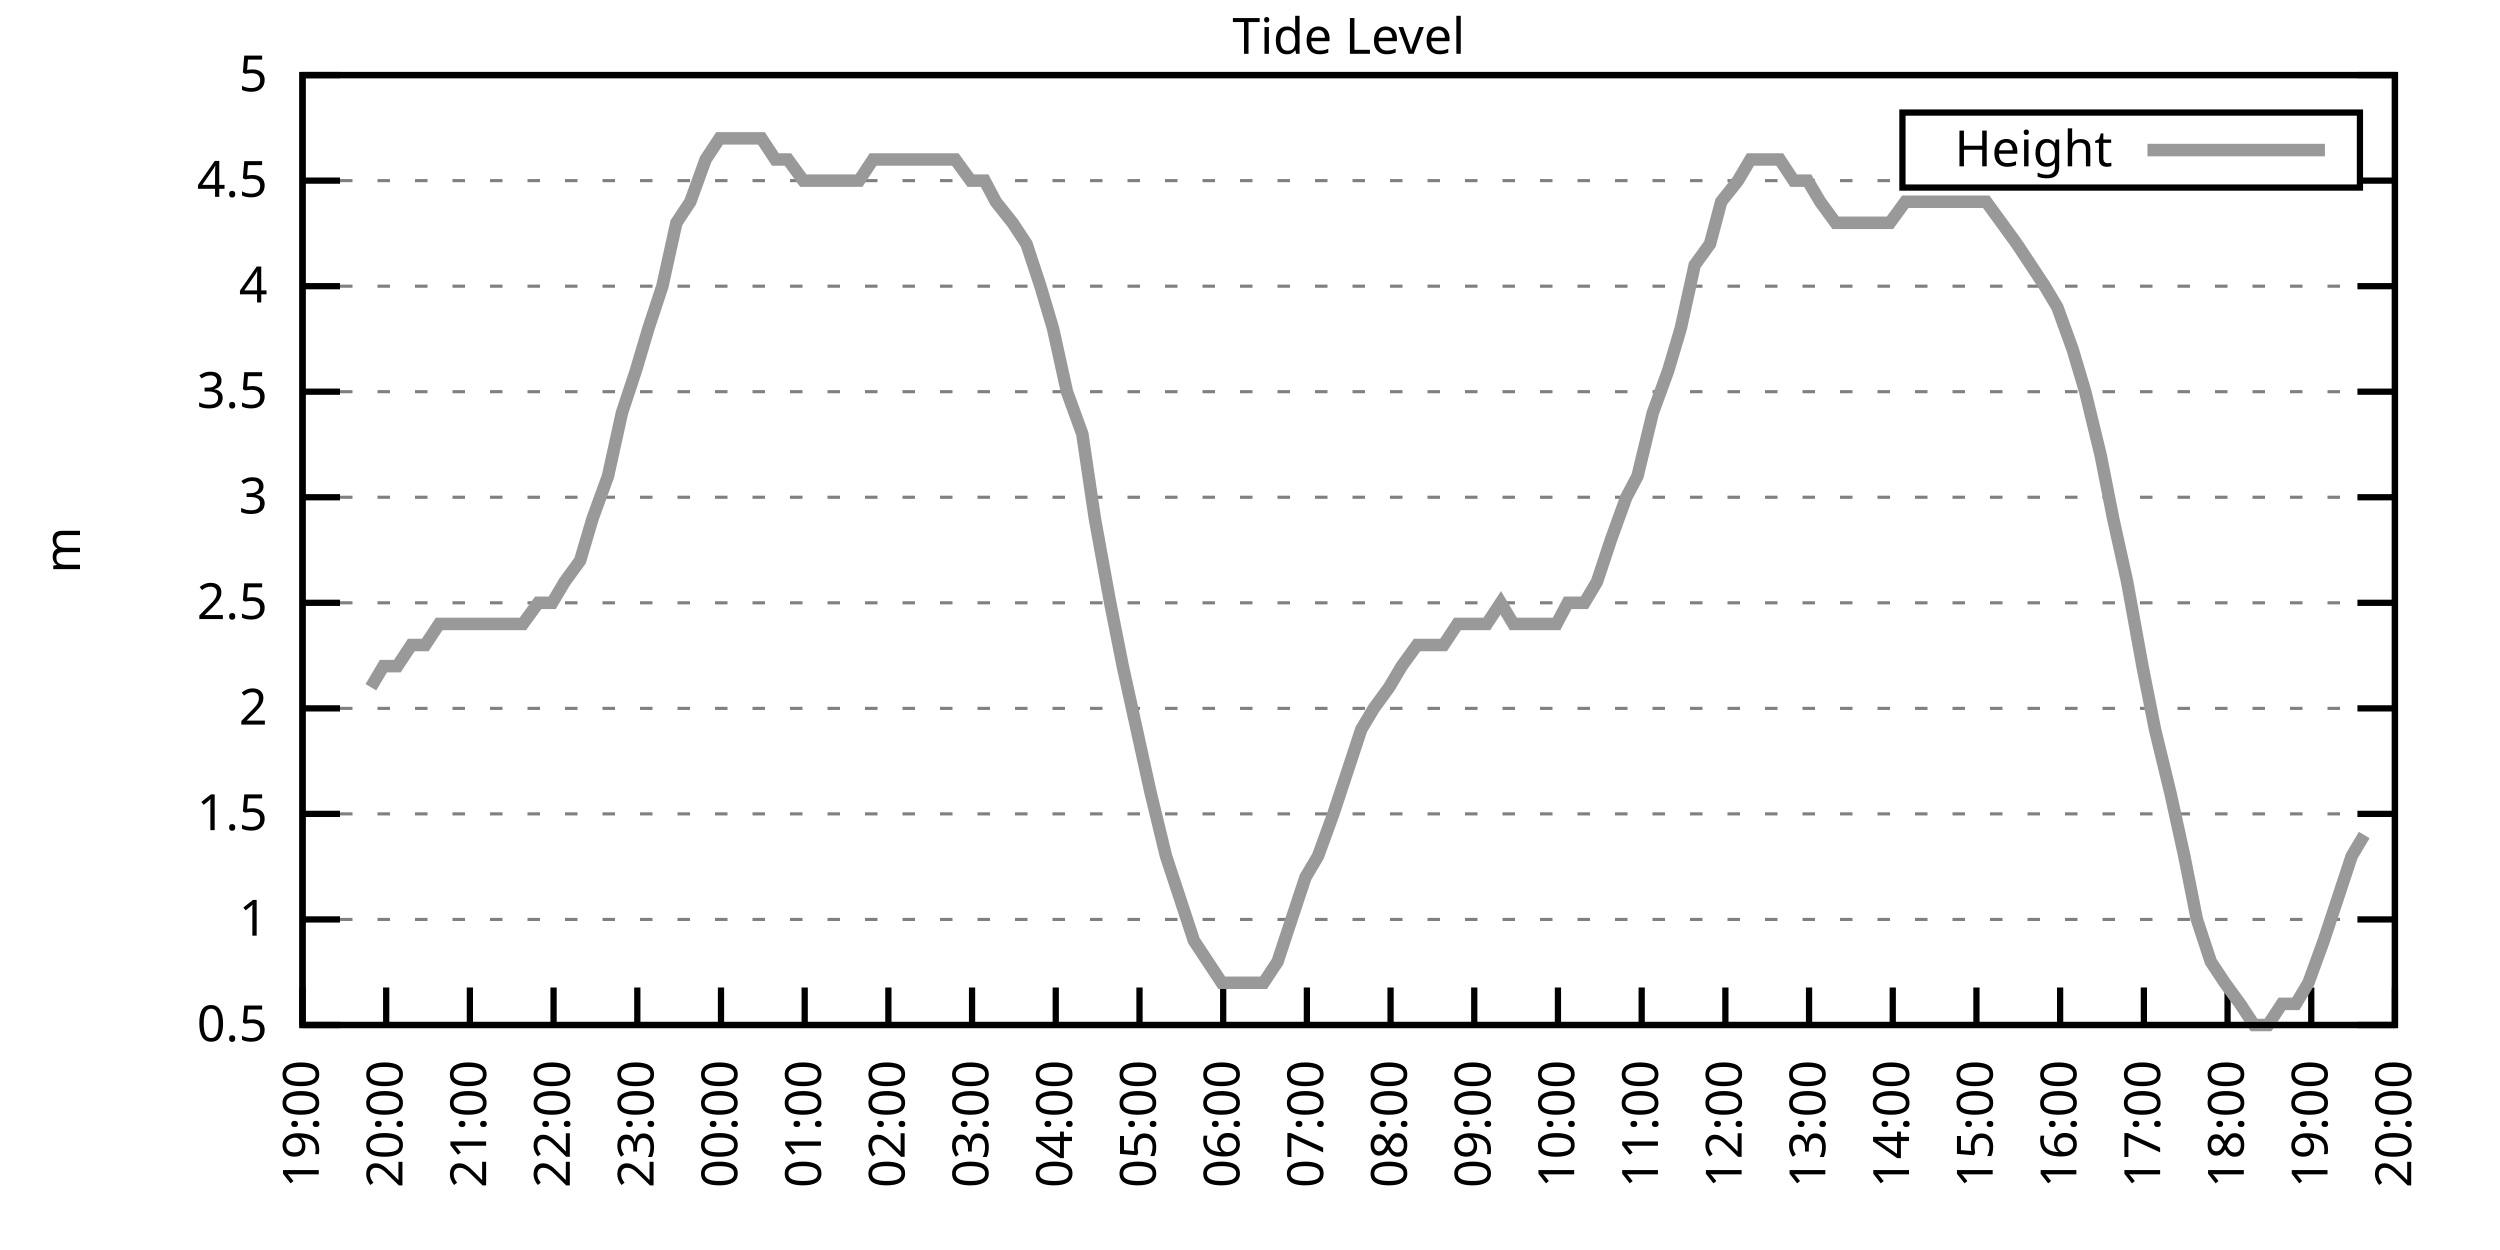
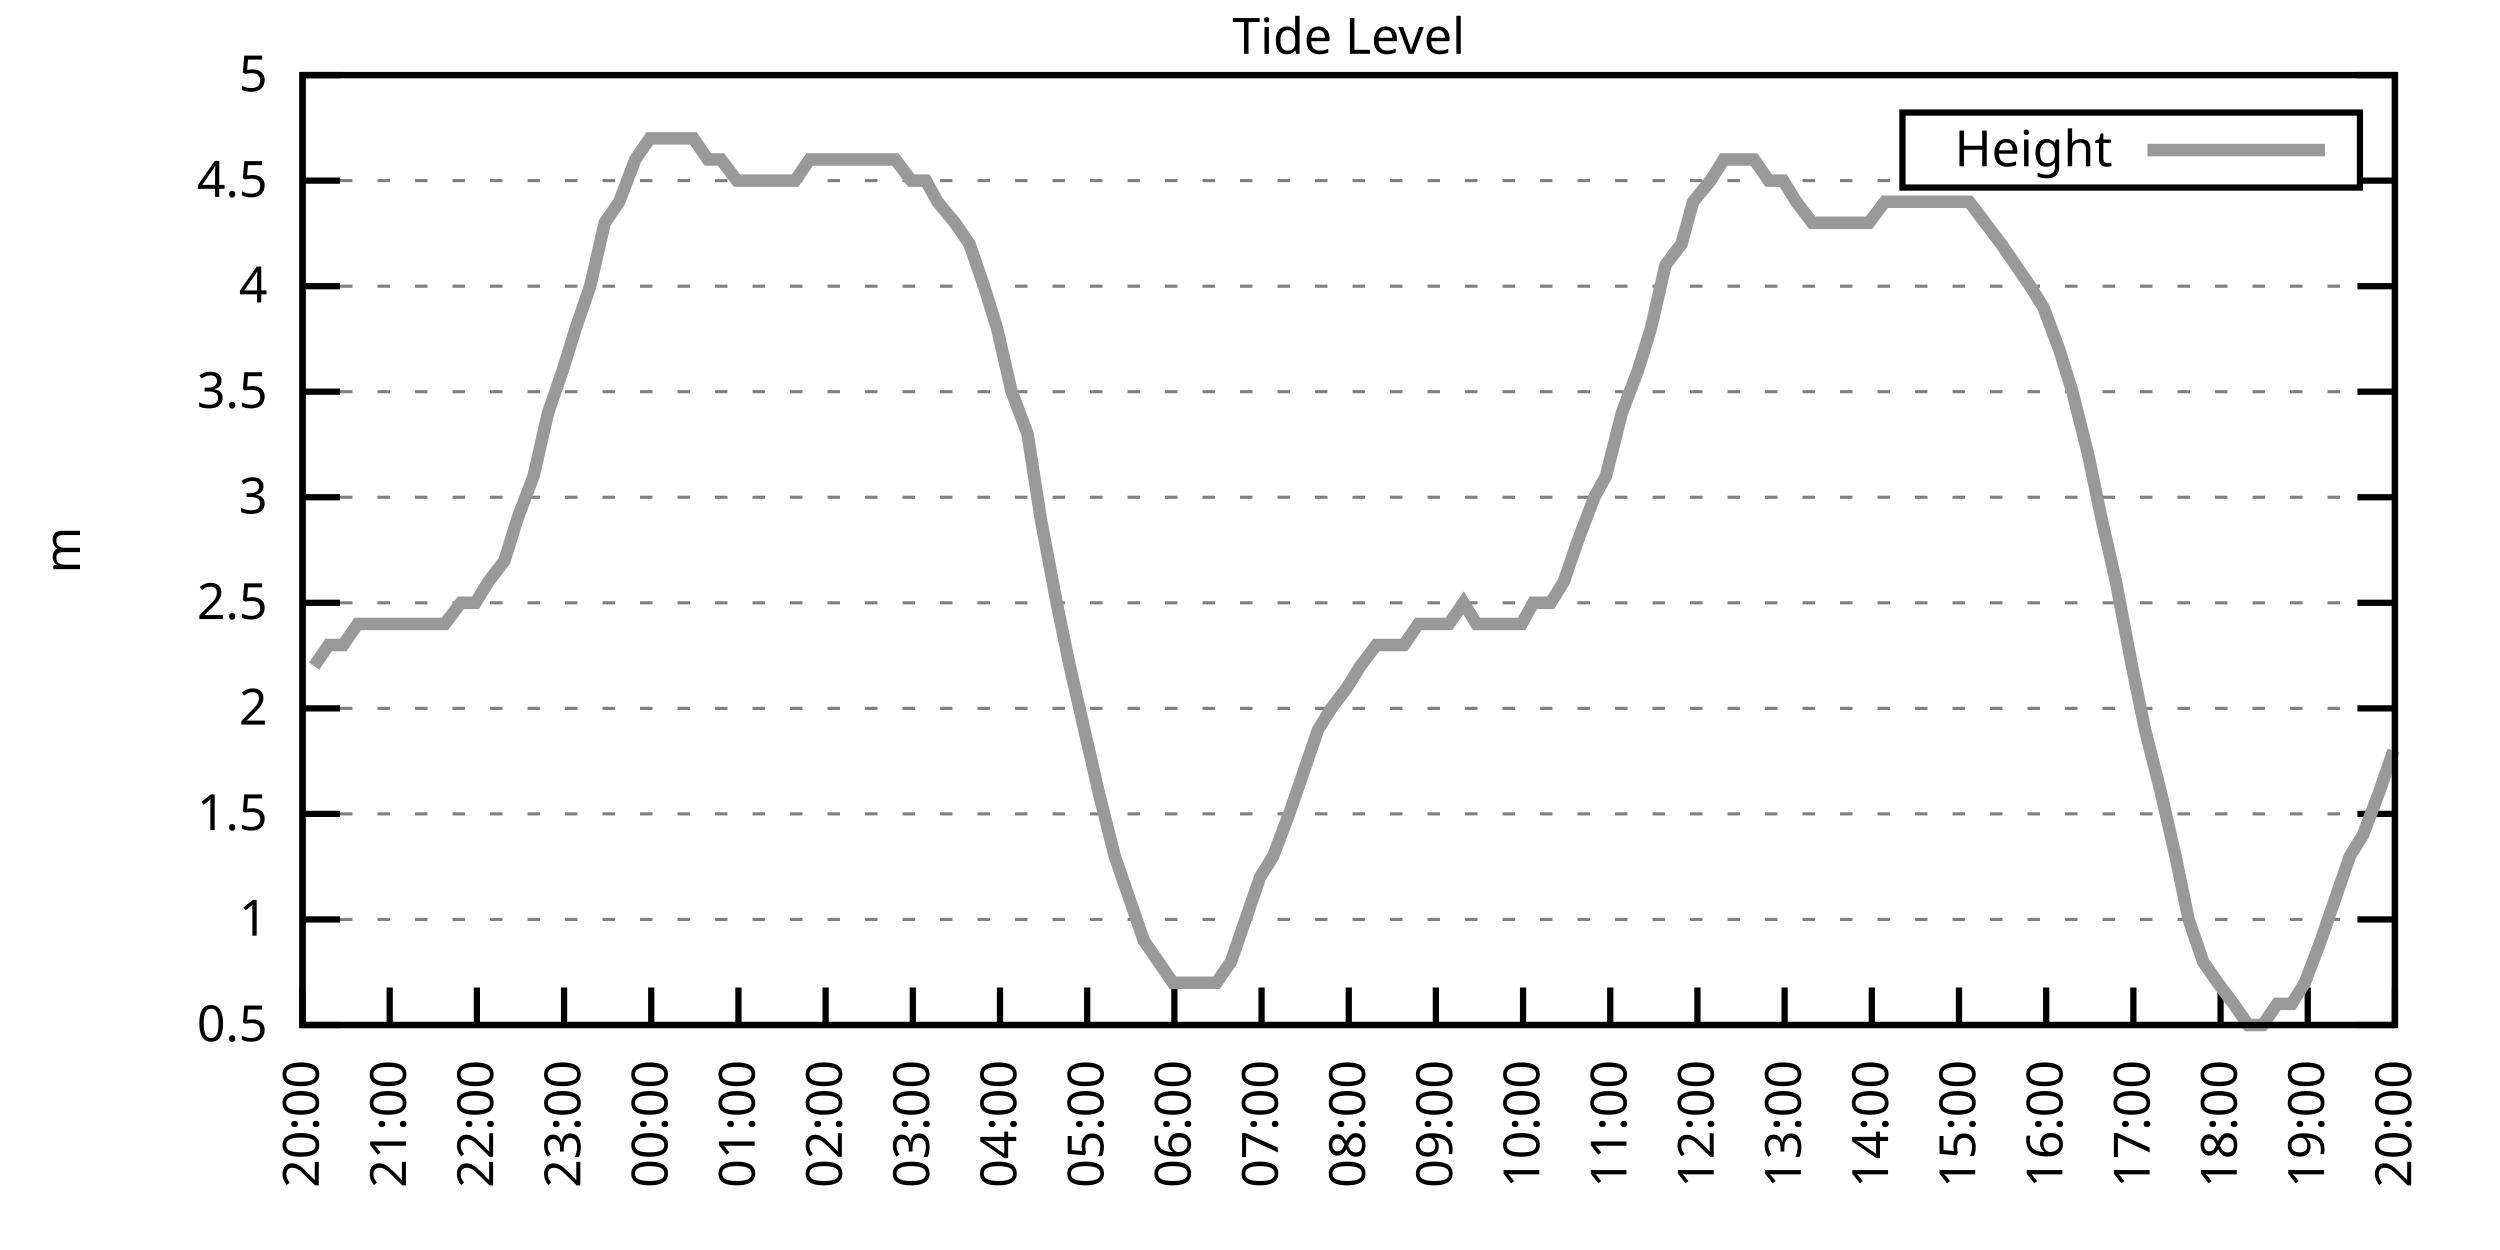
<svg xmlns="http://www.w3.org/2000/svg" xmlns:xlink="http://www.w3.org/1999/xlink" width="400" height="200" viewBox="0 0 400 200">
  <g id="gnuplot_canvas">
    <rect x="0" y="0" width="400" height="200" fill="none" />
    <defs>
      <circle id="gpDot" r="0.5" stroke-width="0.5" stroke="currentColor" />
      <path id="gpPt0" stroke-width="0.333" stroke="currentColor" d="M-1,0 h2 M0,-1 v2" />
      <path id="gpPt1" stroke-width="0.333" stroke="currentColor" d="M-1,-1 L1,1 M1,-1 L-1,1" />
      <path id="gpPt2" stroke-width="0.333" stroke="currentColor" d="M-1,0 L1,0 M0,-1 L0,1 M-1,-1 L1,1 M-1,1 L1,-1" />
      <rect id="gpPt3" stroke-width="0.333" stroke="currentColor" x="-1" y="-1" width="2" height="2" />
      <rect id="gpPt4" stroke-width="0.333" stroke="currentColor" fill="currentColor" x="-1" y="-1" width="2" height="2" />
      <circle id="gpPt5" stroke-width="0.333" stroke="currentColor" cx="0" cy="0" r="1" />
      <use xlink:href="#gpPt5" id="gpPt6" fill="currentColor" stroke="none" />
      <path id="gpPt7" stroke-width="0.333" stroke="currentColor" d="M0,-1.33 L-1.33,0.67 L1.33,0.67 z" />
      <use xlink:href="#gpPt7" id="gpPt8" fill="currentColor" stroke="none" />
      <use xlink:href="#gpPt7" id="gpPt9" stroke="currentColor" transform="rotate(180)" />
      <use xlink:href="#gpPt9" id="gpPt10" fill="currentColor" stroke="none" />
      <use xlink:href="#gpPt3" id="gpPt11" stroke="currentColor" transform="rotate(45)" />
      <use xlink:href="#gpPt11" id="gpPt12" fill="currentColor" stroke="none" />
      <path id="gpPt13" stroke-width="0.333" stroke="currentColor" d="M0,1.330 L1.265,0.411 L0.782,-1.067 L-0.782,-1.076 L-1.265,0.411 z" />
      <use xlink:href="#gpPt13" id="gpPt14" fill="currentColor" stroke="none" />
      <filter id="textbox" filterUnits="objectBoundingBox" x="0" y="0" height="1" width="1">
        <feFlood flood-color="white" flood-opacity="1" result="bgnd" />
        <feComposite in="SourceGraphic" in2="bgnd" operator="atop" />
      </filter>
      <filter id="greybox" filterUnits="objectBoundingBox" x="0" y="0" height="1" width="1">
        <feFlood flood-color="lightgrey" flood-opacity="1" result="grey" />
        <feComposite in="SourceGraphic" in2="grey" operator="atop" />
      </filter>
    </defs>
    <g fill="none" color="white" stroke="currentColor" stroke-width="1.00" stroke-linecap="butt" stroke-linejoin="miter">
</g>
    <g fill="none" color="black" stroke="currentColor" stroke-width="1.00" stroke-linecap="butt" stroke-linejoin="miter">
      <g stroke="none" shape-rendering="crispEdges">
        <polygon fill="rgb(255, 255, 255)" points="48.40,164.00 383.18,164.00 383.18,12.02 48.40,12.02 " />
      </g>
    </g>
    <g fill="none" color="black" stroke="currentColor" stroke-width="1.00" stroke-linecap="butt" stroke-linejoin="miter">
</g>
    <g fill="none" color="black" stroke="black" stroke-width="0.50" stroke-linecap="butt" stroke-linejoin="miter">
</g>
    <g fill="none" color="gray" stroke="currentColor" stroke-width="0.50" stroke-linecap="butt" stroke-linejoin="miter">
      <path stroke="gray" stroke-dasharray="2,4" class="gridline" d="M48.40,164.00 L383.19,164.00  " />
    </g>
    <g fill="none" color="gray" stroke="gray" stroke-width="1.00" stroke-linecap="butt" stroke-linejoin="miter">
</g>
    <g fill="none" color="black" stroke="currentColor" stroke-width="1.00" stroke-linecap="butt" stroke-linejoin="miter">
      <path stroke="black" d="M48.40,164.00 L54.40,164.00 M383.19,164.00 L377.19,164.00  " />
      <g transform="translate(42.80,166.60)" stroke="none" fill="black" font-family="Sans" font-size="8.00" text-anchor="end">
        <text>
          <tspan font-family="Sans"> 0.5</tspan>
        </text>
      </g>
    </g>
    <g fill="none" color="black" stroke="currentColor" stroke-width="1.00" stroke-linecap="butt" stroke-linejoin="miter">
</g>
    <g fill="none" color="black" stroke="black" stroke-width="0.50" stroke-linecap="butt" stroke-linejoin="miter">
</g>
    <g fill="none" color="gray" stroke="currentColor" stroke-width="0.50" stroke-linecap="butt" stroke-linejoin="miter">
      <path stroke="gray" stroke-dasharray="2,4" class="gridline" d="M48.40,147.11 L383.19,147.11  " />
    </g>
    <g fill="none" color="gray" stroke="gray" stroke-width="1.00" stroke-linecap="butt" stroke-linejoin="miter">
</g>
    <g fill="none" color="black" stroke="currentColor" stroke-width="1.00" stroke-linecap="butt" stroke-linejoin="miter">
      <path stroke="black" d="M48.40,147.11 L54.40,147.11 M383.19,147.11 L377.19,147.11  " />
      <g transform="translate(42.80,149.71)" stroke="none" fill="black" font-family="Sans" font-size="8.00" text-anchor="end">
        <text>
          <tspan font-family="Sans"> 1</tspan>
        </text>
      </g>
    </g>
    <g fill="none" color="black" stroke="currentColor" stroke-width="1.00" stroke-linecap="butt" stroke-linejoin="miter">
</g>
    <g fill="none" color="black" stroke="black" stroke-width="0.50" stroke-linecap="butt" stroke-linejoin="miter">
</g>
    <g fill="none" color="gray" stroke="currentColor" stroke-width="0.50" stroke-linecap="butt" stroke-linejoin="miter">
      <path stroke="gray" stroke-dasharray="2,4" class="gridline" d="M48.40,130.22 L383.19,130.22  " />
    </g>
    <g fill="none" color="gray" stroke="gray" stroke-width="1.00" stroke-linecap="butt" stroke-linejoin="miter">
</g>
    <g fill="none" color="black" stroke="currentColor" stroke-width="1.00" stroke-linecap="butt" stroke-linejoin="miter">
      <path stroke="black" d="M48.40,130.22 L54.40,130.22 M383.19,130.22 L377.19,130.22  " />
      <g transform="translate(42.80,132.82)" stroke="none" fill="black" font-family="Sans" font-size="8.00" text-anchor="end">
        <text>
          <tspan font-family="Sans"> 1.5</tspan>
        </text>
      </g>
    </g>
    <g fill="none" color="black" stroke="currentColor" stroke-width="1.00" stroke-linecap="butt" stroke-linejoin="miter">
</g>
    <g fill="none" color="black" stroke="black" stroke-width="0.50" stroke-linecap="butt" stroke-linejoin="miter">
</g>
    <g fill="none" color="gray" stroke="currentColor" stroke-width="0.50" stroke-linecap="butt" stroke-linejoin="miter">
      <path stroke="gray" stroke-dasharray="2,4" class="gridline" d="M48.40,113.34 L383.19,113.34  " />
    </g>
    <g fill="none" color="gray" stroke="gray" stroke-width="1.00" stroke-linecap="butt" stroke-linejoin="miter">
</g>
    <g fill="none" color="black" stroke="currentColor" stroke-width="1.00" stroke-linecap="butt" stroke-linejoin="miter">
      <path stroke="black" d="M48.40,113.34 L54.40,113.34 M383.19,113.34 L377.19,113.34  " />
      <g transform="translate(42.80,115.94)" stroke="none" fill="black" font-family="Sans" font-size="8.00" text-anchor="end">
        <text>
          <tspan font-family="Sans"> 2</tspan>
        </text>
      </g>
    </g>
    <g fill="none" color="black" stroke="currentColor" stroke-width="1.00" stroke-linecap="butt" stroke-linejoin="miter">
</g>
    <g fill="none" color="black" stroke="black" stroke-width="0.50" stroke-linecap="butt" stroke-linejoin="miter">
</g>
    <g fill="none" color="gray" stroke="currentColor" stroke-width="0.50" stroke-linecap="butt" stroke-linejoin="miter">
      <path stroke="gray" stroke-dasharray="2,4" class="gridline" d="M48.40,96.45 L383.19,96.45  " />
    </g>
    <g fill="none" color="gray" stroke="gray" stroke-width="1.00" stroke-linecap="butt" stroke-linejoin="miter">
</g>
    <g fill="none" color="black" stroke="currentColor" stroke-width="1.00" stroke-linecap="butt" stroke-linejoin="miter">
      <path stroke="black" d="M48.40,96.45 L54.40,96.45 M383.19,96.45 L377.19,96.45  " />
      <g transform="translate(42.80,99.05)" stroke="none" fill="black" font-family="Sans" font-size="8.00" text-anchor="end">
        <text>
          <tspan font-family="Sans"> 2.5</tspan>
        </text>
      </g>
    </g>
    <g fill="none" color="black" stroke="currentColor" stroke-width="1.00" stroke-linecap="butt" stroke-linejoin="miter">
</g>
    <g fill="none" color="black" stroke="black" stroke-width="0.50" stroke-linecap="butt" stroke-linejoin="miter">
</g>
    <g fill="none" color="gray" stroke="currentColor" stroke-width="0.50" stroke-linecap="butt" stroke-linejoin="miter">
      <path stroke="gray" stroke-dasharray="2,4" class="gridline" d="M48.40,79.56 L383.19,79.56  " />
    </g>
    <g fill="none" color="gray" stroke="gray" stroke-width="1.00" stroke-linecap="butt" stroke-linejoin="miter">
</g>
    <g fill="none" color="black" stroke="currentColor" stroke-width="1.00" stroke-linecap="butt" stroke-linejoin="miter">
      <path stroke="black" d="M48.40,79.56 L54.40,79.56 M383.19,79.56 L377.19,79.56  " />
      <g transform="translate(42.80,82.16)" stroke="none" fill="black" font-family="Sans" font-size="8.00" text-anchor="end">
        <text>
          <tspan font-family="Sans"> 3</tspan>
        </text>
      </g>
    </g>
    <g fill="none" color="black" stroke="currentColor" stroke-width="1.00" stroke-linecap="butt" stroke-linejoin="miter">
</g>
    <g fill="none" color="black" stroke="black" stroke-width="0.50" stroke-linecap="butt" stroke-linejoin="miter">
</g>
    <g fill="none" color="gray" stroke="currentColor" stroke-width="0.50" stroke-linecap="butt" stroke-linejoin="miter">
      <path stroke="gray" stroke-dasharray="2,4" class="gridline" d="M48.40,62.67 L383.19,62.67  " />
    </g>
    <g fill="none" color="gray" stroke="gray" stroke-width="1.00" stroke-linecap="butt" stroke-linejoin="miter">
</g>
    <g fill="none" color="black" stroke="currentColor" stroke-width="1.00" stroke-linecap="butt" stroke-linejoin="miter">
      <path stroke="black" d="M48.40,62.67 L54.40,62.67 M383.19,62.67 L377.19,62.67  " />
      <g transform="translate(42.80,65.27)" stroke="none" fill="black" font-family="Sans" font-size="8.00" text-anchor="end">
        <text>
          <tspan font-family="Sans"> 3.5</tspan>
        </text>
      </g>
    </g>
    <g fill="none" color="black" stroke="currentColor" stroke-width="1.00" stroke-linecap="butt" stroke-linejoin="miter">
</g>
    <g fill="none" color="black" stroke="black" stroke-width="0.50" stroke-linecap="butt" stroke-linejoin="miter">
</g>
    <g fill="none" color="gray" stroke="currentColor" stroke-width="0.50" stroke-linecap="butt" stroke-linejoin="miter">
      <path stroke="gray" stroke-dasharray="2,4" class="gridline" d="M48.40,45.79 L383.19,45.79  " />
    </g>
    <g fill="none" color="gray" stroke="gray" stroke-width="1.00" stroke-linecap="butt" stroke-linejoin="miter">
</g>
    <g fill="none" color="black" stroke="currentColor" stroke-width="1.00" stroke-linecap="butt" stroke-linejoin="miter">
      <path stroke="black" d="M48.40,45.79 L54.40,45.79 M383.19,45.79 L377.19,45.79  " />
      <g transform="translate(42.80,48.39)" stroke="none" fill="black" font-family="Sans" font-size="8.00" text-anchor="end">
        <text>
          <tspan font-family="Sans"> 4</tspan>
        </text>
      </g>
    </g>
    <g fill="none" color="black" stroke="currentColor" stroke-width="1.00" stroke-linecap="butt" stroke-linejoin="miter">
</g>
    <g fill="none" color="black" stroke="black" stroke-width="0.50" stroke-linecap="butt" stroke-linejoin="miter">
</g>
    <g fill="none" color="gray" stroke="currentColor" stroke-width="0.50" stroke-linecap="butt" stroke-linejoin="miter">
      <path stroke="gray" stroke-dasharray="2,4" class="gridline" d="M48.40,28.90 L304.39,28.90 M377.59,28.90 L383.19,28.90  " />
    </g>
    <g fill="none" color="gray" stroke="gray" stroke-width="1.00" stroke-linecap="butt" stroke-linejoin="miter">
</g>
    <g fill="none" color="black" stroke="currentColor" stroke-width="1.00" stroke-linecap="butt" stroke-linejoin="miter">
      <path stroke="black" d="M48.40,28.90 L54.40,28.90 M383.19,28.90 L377.19,28.90  " />
      <g transform="translate(42.80,31.50)" stroke="none" fill="black" font-family="Sans" font-size="8.00" text-anchor="end">
        <text>
          <tspan font-family="Sans"> 4.5</tspan>
        </text>
      </g>
    </g>
    <g fill="none" color="black" stroke="currentColor" stroke-width="1.00" stroke-linecap="butt" stroke-linejoin="miter">
</g>
    <g fill="none" color="black" stroke="black" stroke-width="0.50" stroke-linecap="butt" stroke-linejoin="miter">
</g>
    <g fill="none" color="gray" stroke="currentColor" stroke-width="0.50" stroke-linecap="butt" stroke-linejoin="miter">
      <path stroke="gray" stroke-dasharray="2,4" class="gridline" d="M48.40,12.01 L383.19,12.01  " />
    </g>
    <g fill="none" color="gray" stroke="gray" stroke-width="1.00" stroke-linecap="butt" stroke-linejoin="miter">
</g>
    <g fill="none" color="black" stroke="currentColor" stroke-width="1.00" stroke-linecap="butt" stroke-linejoin="miter">
      <path stroke="black" d="M48.40,12.01 L54.40,12.01 M383.19,12.01 L377.19,12.01  " />
      <g transform="translate(42.80,14.61)" stroke="none" fill="black" font-family="Sans" font-size="8.00" text-anchor="end">
        <text>
          <tspan font-family="Sans"> 5</tspan>
        </text>
      </g>
    </g>
    <g fill="none" color="black" stroke="currentColor" stroke-width="1.00" stroke-linecap="butt" stroke-linejoin="miter">
      <path stroke="black" d="M48.40,164.00 L48.40,158.00  " />
      <g transform="translate(51.00,169.60) rotate(270.00)" stroke="none" fill="black" font-family="Sans" font-size="8.00" text-anchor="end">
        <text>
-           <tspan font-family="Sans">19:00</tspan>
-         </text>
-       </g>
-     </g>
-     <g fill="none" color="black" stroke="currentColor" stroke-width="1.00" stroke-linecap="butt" stroke-linejoin="miter">
-       <path stroke="black" d="M61.79,164.00 L61.79,158.00  " />
-       <g transform="translate(64.39,169.60) rotate(270.00)" stroke="none" fill="black" font-family="Sans" font-size="8.00" text-anchor="end">
-         <text>
          <tspan font-family="Sans">20:00</tspan>
        </text>
      </g>
    </g>
    <g fill="none" color="black" stroke="currentColor" stroke-width="1.00" stroke-linecap="butt" stroke-linejoin="miter">
-       <path stroke="black" d="M75.18,164.00 L75.18,158.00  " />
-       <g transform="translate(77.78,169.60) rotate(270.00)" stroke="none" fill="black" font-family="Sans" font-size="8.00" text-anchor="end">
+       <path stroke="black" d="M62.35,164.00 L62.35,158.00  " />
+       <g transform="translate(64.95,169.60) rotate(270.00)" stroke="none" fill="black" font-family="Sans" font-size="8.00" text-anchor="end">
        <text>
          <tspan font-family="Sans">21:00</tspan>
        </text>
      </g>
    </g>
    <g fill="none" color="black" stroke="currentColor" stroke-width="1.00" stroke-linecap="butt" stroke-linejoin="miter">
-       <path stroke="black" d="M88.57,164.00 L88.57,158.00  " />
-       <g transform="translate(91.17,169.60) rotate(270.00)" stroke="none" fill="black" font-family="Sans" font-size="8.00" text-anchor="end">
+       <path stroke="black" d="M76.30,164.00 L76.30,158.00  " />
+       <g transform="translate(78.90,169.60) rotate(270.00)" stroke="none" fill="black" font-family="Sans" font-size="8.00" text-anchor="end">
        <text>
          <tspan font-family="Sans">22:00</tspan>
        </text>
      </g>
    </g>
    <g fill="none" color="black" stroke="currentColor" stroke-width="1.00" stroke-linecap="butt" stroke-linejoin="miter">
-       <path stroke="black" d="M101.97,164.00 L101.97,158.00  " />
-       <g transform="translate(104.57,169.60) rotate(270.00)" stroke="none" fill="black" font-family="Sans" font-size="8.00" text-anchor="end">
+       <path stroke="black" d="M90.25,164.00 L90.25,158.00  " />
+       <g transform="translate(92.85,169.60) rotate(270.00)" stroke="none" fill="black" font-family="Sans" font-size="8.00" text-anchor="end">
        <text>
          <tspan font-family="Sans">23:00</tspan>
        </text>
      </g>
    </g>
    <g fill="none" color="black" stroke="currentColor" stroke-width="1.00" stroke-linecap="butt" stroke-linejoin="miter">
-       <path stroke="black" d="M115.36,164.00 L115.36,158.00  " />
-       <g transform="translate(117.96,169.60) rotate(270.00)" stroke="none" fill="black" font-family="Sans" font-size="8.00" text-anchor="end">
+       <path stroke="black" d="M104.20,164.00 L104.20,158.00  " />
+       <g transform="translate(106.80,169.60) rotate(270.00)" stroke="none" fill="black" font-family="Sans" font-size="8.00" text-anchor="end">
        <text>
          <tspan font-family="Sans">00:00</tspan>
        </text>
      </g>
    </g>
    <g fill="none" color="black" stroke="currentColor" stroke-width="1.00" stroke-linecap="butt" stroke-linejoin="miter">
-       <path stroke="black" d="M128.75,164.00 L128.75,158.00  " />
-       <g transform="translate(131.35,169.60) rotate(270.00)" stroke="none" fill="black" font-family="Sans" font-size="8.00" text-anchor="end">
+       <path stroke="black" d="M118.15,164.00 L118.15,158.00  " />
+       <g transform="translate(120.75,169.60) rotate(270.00)" stroke="none" fill="black" font-family="Sans" font-size="8.00" text-anchor="end">
        <text>
          <tspan font-family="Sans">01:00</tspan>
        </text>
      </g>
    </g>
    <g fill="none" color="black" stroke="currentColor" stroke-width="1.00" stroke-linecap="butt" stroke-linejoin="miter">
-       <path stroke="black" d="M142.14,164.00 L142.14,158.00  " />
-       <g transform="translate(144.74,169.60) rotate(270.00)" stroke="none" fill="black" font-family="Sans" font-size="8.00" text-anchor="end">
+       <path stroke="black" d="M132.10,164.00 L132.10,158.00  " />
+       <g transform="translate(134.70,169.60) rotate(270.00)" stroke="none" fill="black" font-family="Sans" font-size="8.00" text-anchor="end">
        <text>
          <tspan font-family="Sans">02:00</tspan>
        </text>
      </g>
    </g>
    <g fill="none" color="black" stroke="currentColor" stroke-width="1.00" stroke-linecap="butt" stroke-linejoin="miter">
-       <path stroke="black" d="M155.53,164.00 L155.53,158.00  " />
-       <g transform="translate(158.13,169.60) rotate(270.00)" stroke="none" fill="black" font-family="Sans" font-size="8.00" text-anchor="end">
+       <path stroke="black" d="M146.05,164.00 L146.05,158.00  " />
+       <g transform="translate(148.65,169.60) rotate(270.00)" stroke="none" fill="black" font-family="Sans" font-size="8.00" text-anchor="end">
        <text>
          <tspan font-family="Sans">03:00</tspan>
        </text>
      </g>
    </g>
    <g fill="none" color="black" stroke="currentColor" stroke-width="1.00" stroke-linecap="butt" stroke-linejoin="miter">
-       <path stroke="black" d="M168.92,164.00 L168.92,158.00  " />
-       <g transform="translate(171.52,169.60) rotate(270.00)" stroke="none" fill="black" font-family="Sans" font-size="8.00" text-anchor="end">
+       <path stroke="black" d="M160.00,164.00 L160.00,158.00  " />
+       <g transform="translate(162.60,169.60) rotate(270.00)" stroke="none" fill="black" font-family="Sans" font-size="8.00" text-anchor="end">
        <text>
          <tspan font-family="Sans">04:00</tspan>
        </text>
      </g>
    </g>
    <g fill="none" color="black" stroke="currentColor" stroke-width="1.00" stroke-linecap="butt" stroke-linejoin="miter">
-       <path stroke="black" d="M182.32,164.00 L182.32,158.00  " />
-       <g transform="translate(184.92,169.60) rotate(270.00)" stroke="none" fill="black" font-family="Sans" font-size="8.00" text-anchor="end">
+       <path stroke="black" d="M173.95,164.00 L173.95,158.00  " />
+       <g transform="translate(176.55,169.60) rotate(270.00)" stroke="none" fill="black" font-family="Sans" font-size="8.00" text-anchor="end">
        <text>
          <tspan font-family="Sans">05:00</tspan>
        </text>
      </g>
    </g>
    <g fill="none" color="black" stroke="currentColor" stroke-width="1.00" stroke-linecap="butt" stroke-linejoin="miter">
-       <path stroke="black" d="M195.71,164.00 L195.71,158.00  " />
-       <g transform="translate(198.31,169.60) rotate(270.00)" stroke="none" fill="black" font-family="Sans" font-size="8.00" text-anchor="end">
+       <path stroke="black" d="M187.90,164.00 L187.90,158.00  " />
+       <g transform="translate(190.50,169.60) rotate(270.00)" stroke="none" fill="black" font-family="Sans" font-size="8.00" text-anchor="end">
        <text>
          <tspan font-family="Sans">06:00</tspan>
        </text>
      </g>
    </g>
    <g fill="none" color="black" stroke="currentColor" stroke-width="1.00" stroke-linecap="butt" stroke-linejoin="miter">
-       <path stroke="black" d="M209.10,164.00 L209.10,158.00  " />
-       <g transform="translate(211.70,169.60) rotate(270.00)" stroke="none" fill="black" font-family="Sans" font-size="8.00" text-anchor="end">
+       <path stroke="black" d="M201.85,164.00 L201.85,158.00  " />
+       <g transform="translate(204.45,169.60) rotate(270.00)" stroke="none" fill="black" font-family="Sans" font-size="8.00" text-anchor="end">
        <text>
          <tspan font-family="Sans">07:00</tspan>
        </text>
      </g>
    </g>
    <g fill="none" color="black" stroke="currentColor" stroke-width="1.00" stroke-linecap="butt" stroke-linejoin="miter">
-       <path stroke="black" d="M222.49,164.00 L222.49,158.00  " />
-       <g transform="translate(225.09,169.60) rotate(270.00)" stroke="none" fill="black" font-family="Sans" font-size="8.00" text-anchor="end">
+       <path stroke="black" d="M215.80,164.00 L215.80,158.00  " />
+       <g transform="translate(218.40,169.60) rotate(270.00)" stroke="none" fill="black" font-family="Sans" font-size="8.00" text-anchor="end">
        <text>
          <tspan font-family="Sans">08:00</tspan>
        </text>
      </g>
    </g>
    <g fill="none" color="black" stroke="currentColor" stroke-width="1.00" stroke-linecap="butt" stroke-linejoin="miter">
-       <path stroke="black" d="M235.88,164.00 L235.88,158.00  " />
-       <g transform="translate(238.48,169.60) rotate(270.00)" stroke="none" fill="black" font-family="Sans" font-size="8.00" text-anchor="end">
+       <path stroke="black" d="M229.74,164.00 L229.74,158.00  " />
+       <g transform="translate(232.34,169.60) rotate(270.00)" stroke="none" fill="black" font-family="Sans" font-size="8.00" text-anchor="end">
        <text>
          <tspan font-family="Sans">09:00</tspan>
        </text>
      </g>
    </g>
    <g fill="none" color="black" stroke="currentColor" stroke-width="1.00" stroke-linecap="butt" stroke-linejoin="miter">
-       <path stroke="black" d="M249.27,164.00 L249.27,158.00  " />
-       <g transform="translate(251.87,169.60) rotate(270.00)" stroke="none" fill="black" font-family="Sans" font-size="8.00" text-anchor="end">
+       <path stroke="black" d="M243.69,164.00 L243.69,158.00  " />
+       <g transform="translate(246.29,169.60) rotate(270.00)" stroke="none" fill="black" font-family="Sans" font-size="8.00" text-anchor="end">
        <text>
          <tspan font-family="Sans">10:00</tspan>
        </text>
      </g>
    </g>
    <g fill="none" color="black" stroke="currentColor" stroke-width="1.00" stroke-linecap="butt" stroke-linejoin="miter">
-       <path stroke="black" d="M262.67,164.00 L262.67,158.00  " />
-       <g transform="translate(265.27,169.60) rotate(270.00)" stroke="none" fill="black" font-family="Sans" font-size="8.00" text-anchor="end">
+       <path stroke="black" d="M257.64,164.00 L257.64,158.00  " />
+       <g transform="translate(260.24,169.60) rotate(270.00)" stroke="none" fill="black" font-family="Sans" font-size="8.00" text-anchor="end">
        <text>
          <tspan font-family="Sans">11:00</tspan>
        </text>
      </g>
    </g>
    <g fill="none" color="black" stroke="currentColor" stroke-width="1.00" stroke-linecap="butt" stroke-linejoin="miter">
-       <path stroke="black" d="M276.06,164.00 L276.06,158.00  " />
-       <g transform="translate(278.66,169.60) rotate(270.00)" stroke="none" fill="black" font-family="Sans" font-size="8.00" text-anchor="end">
+       <path stroke="black" d="M271.59,164.00 L271.59,158.00  " />
+       <g transform="translate(274.19,169.60) rotate(270.00)" stroke="none" fill="black" font-family="Sans" font-size="8.00" text-anchor="end">
        <text>
          <tspan font-family="Sans">12:00</tspan>
        </text>
      </g>
    </g>
    <g fill="none" color="black" stroke="currentColor" stroke-width="1.00" stroke-linecap="butt" stroke-linejoin="miter">
-       <path stroke="black" d="M289.45,164.00 L289.45,158.00  " />
-       <g transform="translate(292.05,169.60) rotate(270.00)" stroke="none" fill="black" font-family="Sans" font-size="8.00" text-anchor="end">
+       <path stroke="black" d="M285.54,164.00 L285.54,158.00  " />
+       <g transform="translate(288.14,169.60) rotate(270.00)" stroke="none" fill="black" font-family="Sans" font-size="8.00" text-anchor="end">
        <text>
          <tspan font-family="Sans">13:00</tspan>
        </text>
      </g>
    </g>
    <g fill="none" color="black" stroke="currentColor" stroke-width="1.00" stroke-linecap="butt" stroke-linejoin="miter">
-       <path stroke="black" d="M302.84,164.00 L302.84,158.00  " />
-       <g transform="translate(305.44,169.60) rotate(270.00)" stroke="none" fill="black" font-family="Sans" font-size="8.00" text-anchor="end">
+       <path stroke="black" d="M299.49,164.00 L299.49,158.00  " />
+       <g transform="translate(302.09,169.60) rotate(270.00)" stroke="none" fill="black" font-family="Sans" font-size="8.00" text-anchor="end">
        <text>
          <tspan font-family="Sans">14:00</tspan>
        </text>
      </g>
    </g>
    <g fill="none" color="black" stroke="currentColor" stroke-width="1.00" stroke-linecap="butt" stroke-linejoin="miter">
-       <path stroke="black" d="M316.23,164.00 L316.23,158.00  " />
-       <g transform="translate(318.83,169.60) rotate(270.00)" stroke="none" fill="black" font-family="Sans" font-size="8.00" text-anchor="end">
+       <path stroke="black" d="M313.44,164.00 L313.44,158.00  " />
+       <g transform="translate(316.04,169.60) rotate(270.00)" stroke="none" fill="black" font-family="Sans" font-size="8.00" text-anchor="end">
        <text>
          <tspan font-family="Sans">15:00</tspan>
        </text>
      </g>
    </g>
    <g fill="none" color="black" stroke="currentColor" stroke-width="1.00" stroke-linecap="butt" stroke-linejoin="miter">
-       <path stroke="black" d="M329.62,164.00 L329.62,158.00  " />
-       <g transform="translate(332.22,169.60) rotate(270.00)" stroke="none" fill="black" font-family="Sans" font-size="8.00" text-anchor="end">
+       <path stroke="black" d="M327.39,164.00 L327.39,158.00  " />
+       <g transform="translate(329.99,169.60) rotate(270.00)" stroke="none" fill="black" font-family="Sans" font-size="8.00" text-anchor="end">
        <text>
          <tspan font-family="Sans">16:00</tspan>
        </text>
      </g>
    </g>
    <g fill="none" color="black" stroke="currentColor" stroke-width="1.00" stroke-linecap="butt" stroke-linejoin="miter">
-       <path stroke="black" d="M343.02,164.00 L343.02,158.00  " />
-       <g transform="translate(345.62,169.60) rotate(270.00)" stroke="none" fill="black" font-family="Sans" font-size="8.00" text-anchor="end">
+       <path stroke="black" d="M341.34,164.00 L341.34,158.00  " />
+       <g transform="translate(343.94,169.60) rotate(270.00)" stroke="none" fill="black" font-family="Sans" font-size="8.00" text-anchor="end">
        <text>
          <tspan font-family="Sans">17:00</tspan>
        </text>
      </g>
    </g>
    <g fill="none" color="black" stroke="currentColor" stroke-width="1.00" stroke-linecap="butt" stroke-linejoin="miter">
-       <path stroke="black" d="M356.41,164.00 L356.41,158.00  " />
-       <g transform="translate(359.01,169.60) rotate(270.00)" stroke="none" fill="black" font-family="Sans" font-size="8.00" text-anchor="end">
+       <path stroke="black" d="M355.29,164.00 L355.29,158.00  " />
+       <g transform="translate(357.89,169.60) rotate(270.00)" stroke="none" fill="black" font-family="Sans" font-size="8.00" text-anchor="end">
        <text>
          <tspan font-family="Sans">18:00</tspan>
        </text>
      </g>
    </g>
    <g fill="none" color="black" stroke="currentColor" stroke-width="1.00" stroke-linecap="butt" stroke-linejoin="miter">
-       <path stroke="black" d="M369.80,164.00 L369.80,158.00  " />
-       <g transform="translate(372.40,169.60) rotate(270.00)" stroke="none" fill="black" font-family="Sans" font-size="8.00" text-anchor="end">
+       <path stroke="black" d="M369.24,164.00 L369.24,158.00  " />
+       <g transform="translate(371.84,169.60) rotate(270.00)" stroke="none" fill="black" font-family="Sans" font-size="8.00" text-anchor="end">
        <text>
          <tspan font-family="Sans">19:00</tspan>
        </text>
      </g>
    </g>
    <g fill="none" color="black" stroke="currentColor" stroke-width="1.00" stroke-linecap="butt" stroke-linejoin="miter">
      <path stroke="black" d="M383.19,164.00 L383.19,158.00  " />
      <g transform="translate(385.79,169.60) rotate(270.00)" stroke="none" fill="black" font-family="Sans" font-size="8.00" text-anchor="end">
        <text>
          <tspan font-family="Sans">20:00</tspan>
        </text>
      </g>
    </g>
    <g fill="none" color="black" stroke="currentColor" stroke-width="1.00" stroke-linecap="butt" stroke-linejoin="miter">
</g>
    <g fill="none" color="black" stroke="currentColor" stroke-width="1.00" stroke-linecap="butt" stroke-linejoin="miter">
      <path stroke="black" d="M48.40,12.01 L48.40,164.00 L383.19,164.00 L383.19,12.01 L48.40,12.01 Z  " />
    </g>
    <g fill="none" color="black" stroke="currentColor" stroke-width="1.00" stroke-linecap="butt" stroke-linejoin="miter">
</g>
    <g fill="none" color="black" stroke="currentColor" stroke-width="1.00" stroke-linecap="butt" stroke-linejoin="miter">
      <path stroke="black" d="M304.39,30.01 L304.39,18.01 L377.59,18.01 L377.59,30.01 L304.39,30.01 Z  " />
    </g>
    <g id="Tide_level_plot_1">
      <g fill="none" color="white" stroke="black" stroke-width="2.00" stroke-linecap="butt" stroke-linejoin="miter">
</g>
      <g fill="none" color="black" stroke="currentColor" stroke-width="2.00" stroke-linecap="butt" stroke-linejoin="miter">
        <g transform="translate(337.99,26.61)" stroke="none" fill="black" font-family="Sans" font-size="8.00" text-anchor="end">
          <text>
            <tspan font-family="Sans">Height</tspan>
          </text>
        </g>
      </g>
      <g fill="none" color="black" stroke="currentColor" stroke-width="2.00" stroke-linecap="butt" stroke-linejoin="miter">
-         <path stroke="rgb(153, 153, 153)" d="M343.59,24.01 L371.99,24.01 M59.34,109.96 L61.35,106.58 L63.58,106.58 L65.81,103.20 L68.04,103.20 L70.27,99.83   L72.50,99.83 L74.96,99.83 L76.97,99.83 L79.20,99.83 L81.43,99.83 L83.66,99.83 L86.12,96.45 L88.35,96.45   L90.36,93.07 L92.82,89.69 L94.82,82.94 L97.28,76.18 L99.51,66.05 L101.74,59.30 L103.75,52.54 L105.98,45.79   L108.22,35.65 L110.45,32.28 L112.90,25.52 L115.13,22.14 L117.37,22.14 L119.60,22.14 L121.83,22.14 L124.06,25.52   L126.07,25.52 L128.53,28.90 L130.76,28.90 L132.99,28.90 L135.22,28.90 L137.45,28.90 L139.69,25.52 L141.69,25.52   L143.93,25.52 L146.38,25.52 L148.61,25.52 L150.85,25.52 L152.85,25.52 L155.31,28.90 L157.54,28.90 L159.33,32.28   L162.01,35.65 L164.24,39.03 L166.47,45.79 L168.48,52.54 L170.71,62.67 L173.17,69.43 L175.17,82.94 L177.63,96.45   L179.64,106.58 L184.10,126.85 L186.56,136.98 L188.79,143.73 L191.02,150.49 L193.25,153.87 L195.48,157.24 L197.72,157.24   L199.95,157.24 L202.18,157.24 L204.41,153.87 L206.64,147.11 L208.88,140.36 L210.88,136.98 L213.34,130.22 L215.57,123.47   L217.80,116.71 L219.81,113.34 L222.27,109.96 L224.28,106.58 L226.73,103.20 L228.96,103.20 L230.97,103.20 L233.20,99.83   L235.66,99.83 L237.89,99.83 L240.12,96.45 L242.13,99.83 L244.36,99.83 L246.82,99.83 L249.05,99.83 L250.84,96.45   L253.51,96.45 L255.52,93.07 L257.76,86.32 L260.21,79.56 L262.00,76.18 L264.45,66.05 L266.91,59.30 L268.92,52.54   L271.15,42.41 L273.60,39.03 L275.39,32.28 L278.07,28.90 L280.07,25.52 L282.53,25.52 L284.76,25.52 L286.99,28.90   L289.23,28.90 L291.23,32.28 L293.69,35.65 L295.70,35.65 L297.71,35.65 L300.39,35.65 L302.39,35.65 L304.85,32.28   L306.86,32.28 L309.09,32.28 L311.54,32.28 L313.78,32.28 L315.79,32.28 L317.79,32.28 L320.25,35.65 L322.70,39.03   L324.94,42.41 L327.17,45.79 L329.18,49.16 L331.63,55.92 L333.64,62.67 L336.10,72.81 L338.10,82.94 L340.34,93.07   L342.79,106.58 L344.80,116.71 L347.26,126.85 L349.49,136.98 L351.50,147.11 L353.73,153.87 L355.96,157.24 L358.42,160.62   L360.65,164.00 L362.88,164.00 L365.11,160.62 L367.34,160.62 L369.35,157.24 L371.81,150.49 L374.04,143.73 L376.27,136.98   L378.28,133.60  " />
+         <path stroke="rgb(153, 153, 153)" d="M343.59,24.01 L371.99,24.01 M50.26,106.58 L52.58,103.20 L54.91,103.20 L57.23,99.83 L59.56,99.83 L62.12,99.83   L64.21,99.83 L66.53,99.83 L68.86,99.83 L71.18,99.83 L73.74,96.45 L76.07,96.45 L78.16,93.07 L80.72,89.69   L82.81,82.94 L85.37,76.18 L87.69,66.05 L90.02,59.30 L92.11,52.54 L94.43,45.79 L96.76,35.65 L99.08,32.28   L101.64,25.52 L103.97,22.14 L106.29,22.14 L108.62,22.14 L110.94,22.14 L113.27,25.52 L115.36,25.52 L117.92,28.90   L120.24,28.90 L122.57,28.90 L124.89,28.90 L127.22,28.90 L129.54,25.52 L131.63,25.52 L133.96,25.52 L136.51,25.52   L138.84,25.52 L141.16,25.52 L143.26,25.52 L145.81,28.90 L148.14,28.90 L150.00,32.28 L152.79,35.65 L155.11,39.03   L157.44,45.79 L159.53,52.54 L161.86,62.67 L164.41,69.43 L166.51,82.94 L169.06,96.45 L171.16,106.58 L175.81,126.85   L178.36,136.98 L180.69,143.73 L183.01,150.49 L185.34,153.87 L187.66,157.24 L189.99,157.24 L192.31,157.24 L194.64,157.24   L196.96,153.87 L199.29,147.11 L201.61,140.36 L203.71,136.98 L206.26,130.22 L208.59,123.47 L210.91,116.71 L213.01,113.34   L215.56,109.96 L217.65,106.58 L220.21,103.20 L222.54,103.20 L224.63,103.20 L226.95,99.83 L229.51,99.83 L231.84,99.83   L234.16,96.45 L236.25,99.83 L238.58,99.83 L241.14,99.83 L243.46,99.83 L245.32,96.45 L248.11,96.45 L250.20,93.07   L252.53,86.32 L255.09,79.56 L256.95,76.18 L259.50,66.05 L262.06,59.30 L264.15,52.54 L266.48,42.41 L269.04,39.03   L270.90,32.28 L273.69,28.90 L275.78,25.52 L278.34,25.52 L280.66,25.52 L282.99,28.90 L285.31,28.90 L287.40,32.28   L289.96,35.65 L292.05,35.65 L294.15,35.65 L296.94,35.65 L299.03,35.65 L301.58,32.28 L303.68,32.28 L306.00,32.28   L308.56,32.28 L310.88,32.28 L312.98,32.28 L315.07,32.28 L317.63,35.65 L320.18,39.03 L322.51,42.41 L324.83,45.79   L326.93,49.16 L329.48,55.92 L331.58,62.67 L334.13,72.81 L336.23,82.94 L338.55,93.07 L341.11,106.58 L343.20,116.71   L345.76,126.85 L348.08,136.98 L350.18,147.11 L352.50,153.87 L354.83,157.24 L357.38,160.62 L359.71,164.00 L362.03,164.00   L364.36,160.62 L366.68,160.62 L368.78,157.24 L371.33,150.49 L373.66,143.73 L375.98,136.98 L378.08,133.60 L380.63,126.85   L382.96,120.09  " />
      </g>
    </g>
    <g fill="none" color="black" stroke="currentColor" stroke-width="2.00" stroke-linecap="butt" stroke-linejoin="miter">
</g>
    <g fill="none" color="black" stroke="black" stroke-width="1.00" stroke-linecap="butt" stroke-linejoin="miter">
</g>
    <g fill="none" color="black" stroke="currentColor" stroke-width="1.00" stroke-linecap="butt" stroke-linejoin="miter">
      <path stroke="black" d="M48.40,12.01 L48.40,164.00 L383.19,164.00 L383.19,12.01 L48.40,12.01 Z  " />
      <g transform="translate(12.80,88.01) rotate(270.00)" stroke="none" fill="black" font-family="Sans" font-size="8.00" text-anchor="middle">
        <text>
          <tspan font-family="Sans">m</tspan>
        </text>
      </g>
    </g>
    <g fill="none" color="black" stroke="currentColor" stroke-width="1.00" stroke-linecap="butt" stroke-linejoin="miter">
</g>
    <g fill="none" color="black" stroke="currentColor" stroke-width="1.00" stroke-linecap="butt" stroke-linejoin="miter">
      <g transform="translate(215.79,8.61)" stroke="none" fill="black" font-family="Sans" font-size="8.00" text-anchor="middle">
        <text>
          <tspan font-family="Sans">Tide Level</tspan>
        </text>
      </g>
    </g>
    <g fill="none" color="black" stroke="currentColor" stroke-width="1.00" stroke-linecap="butt" stroke-linejoin="miter">
</g>
  </g>
</svg>
